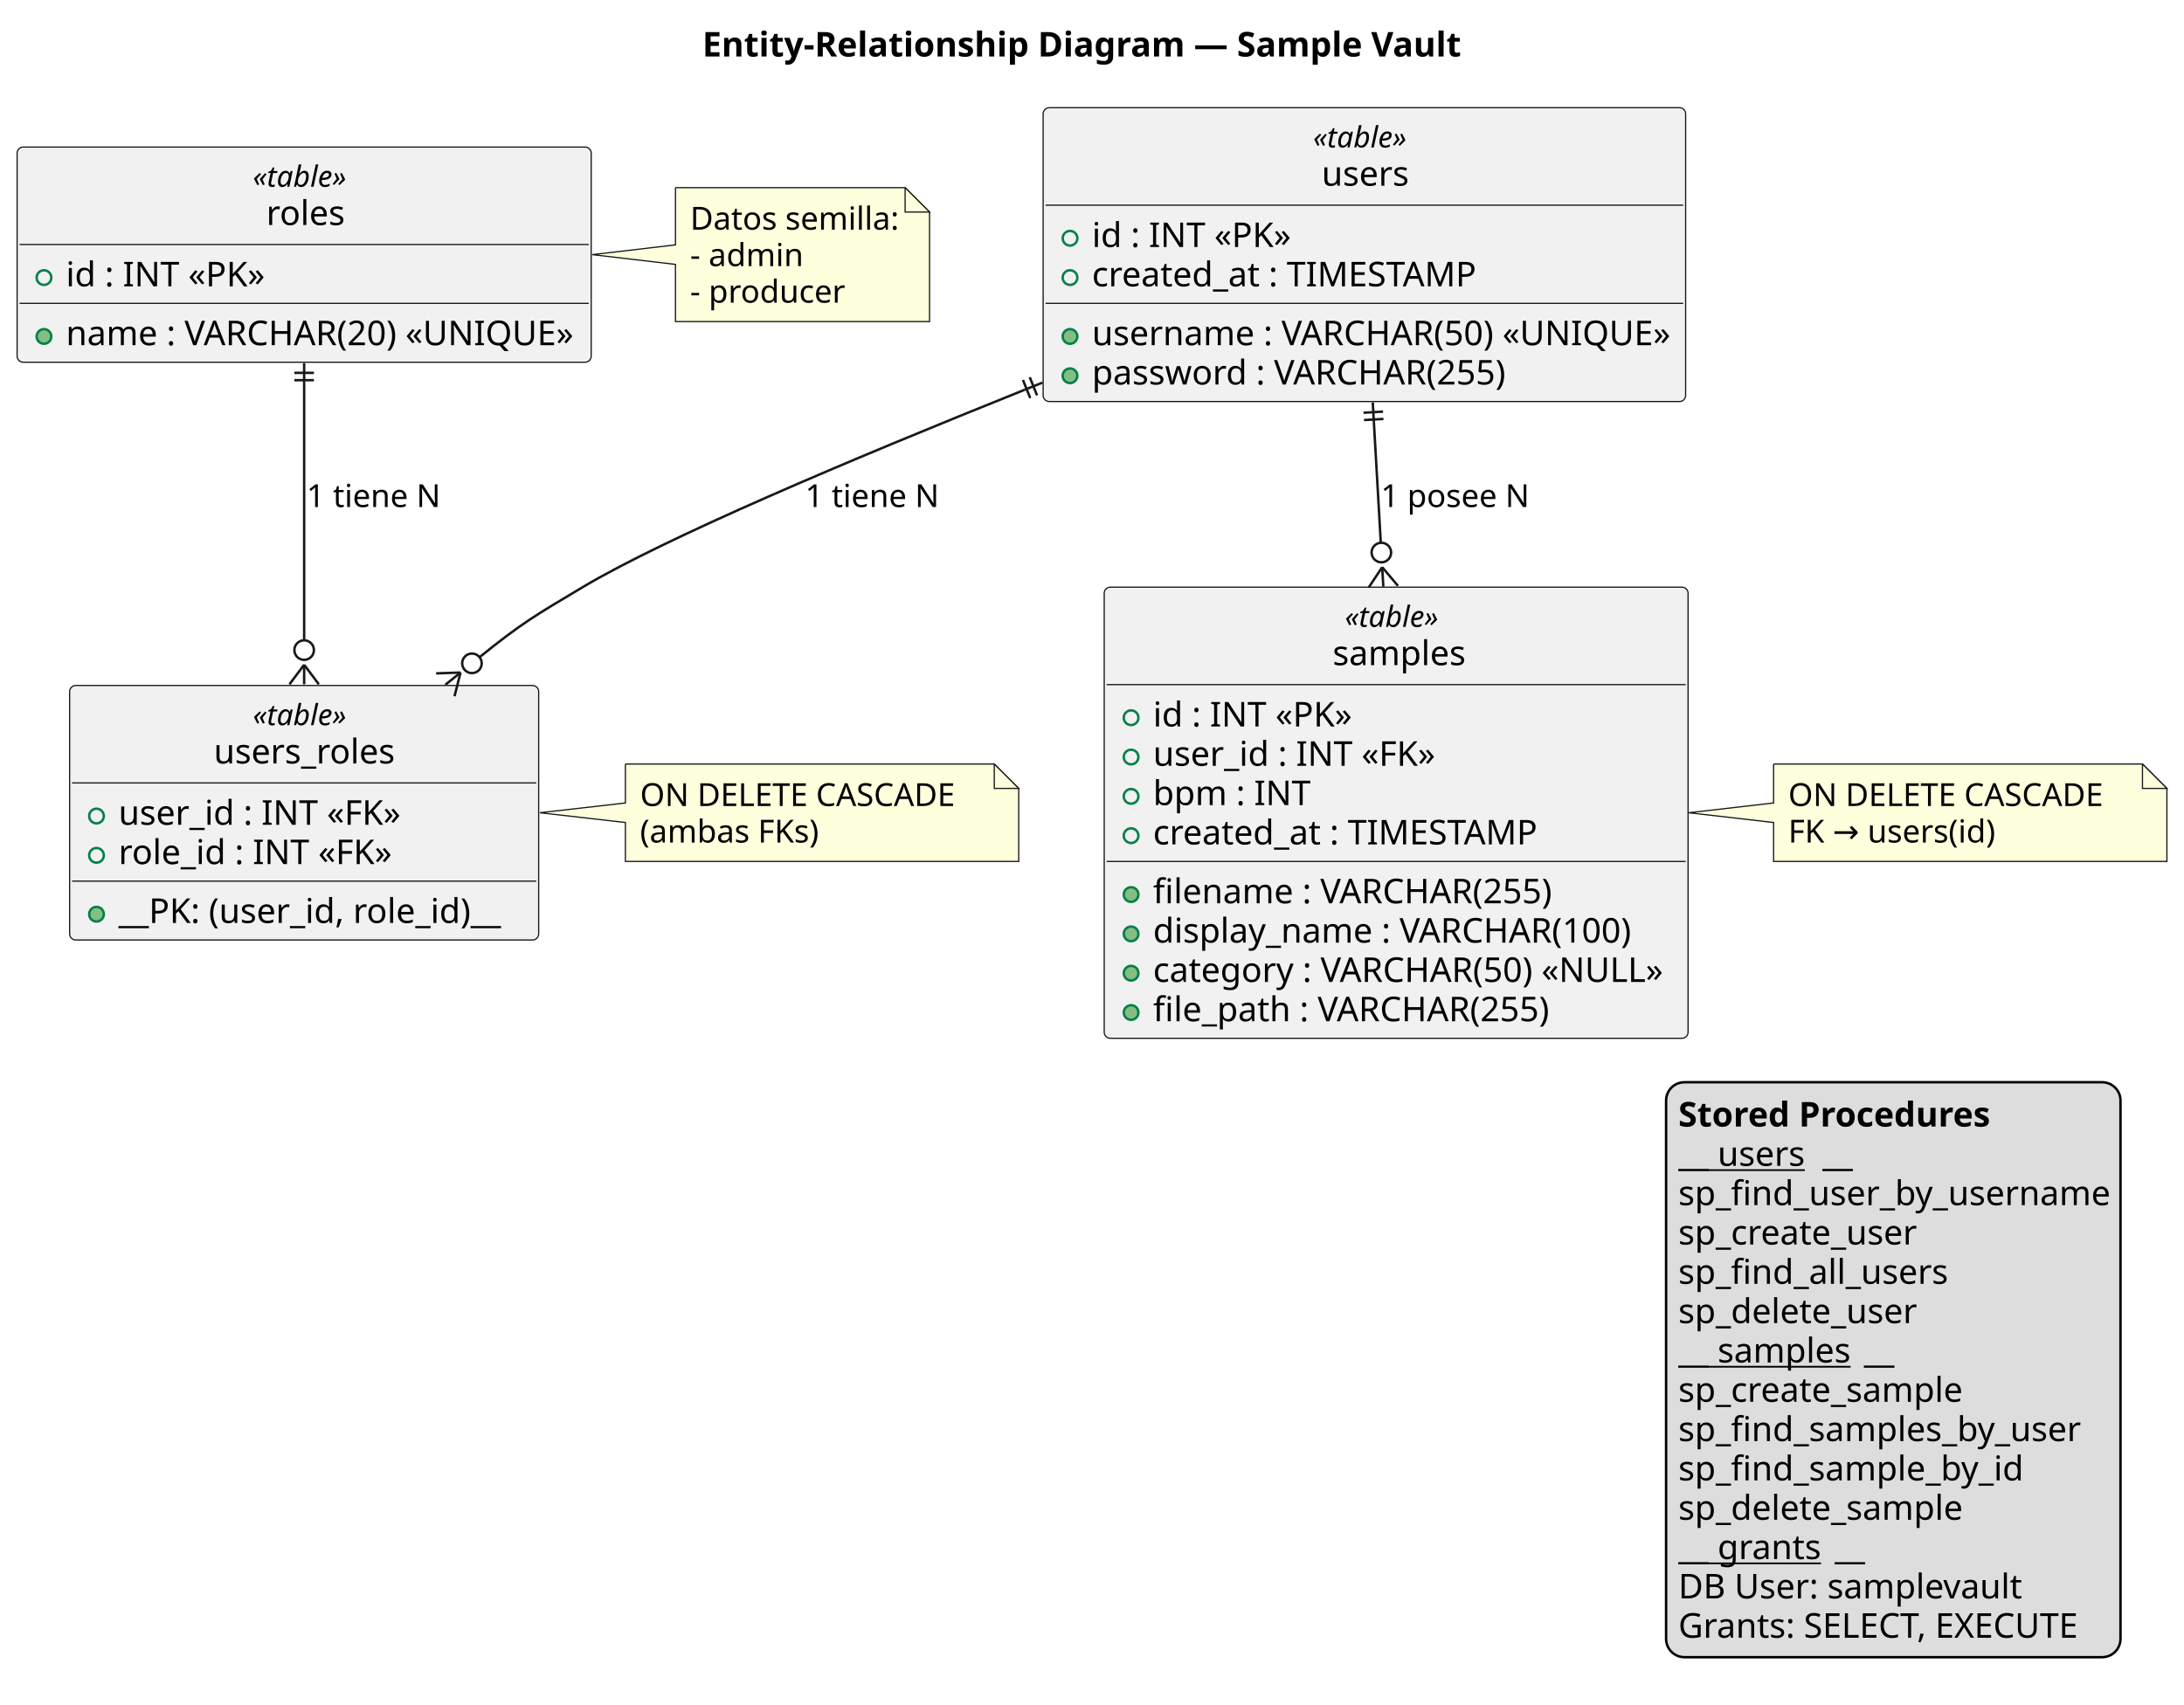
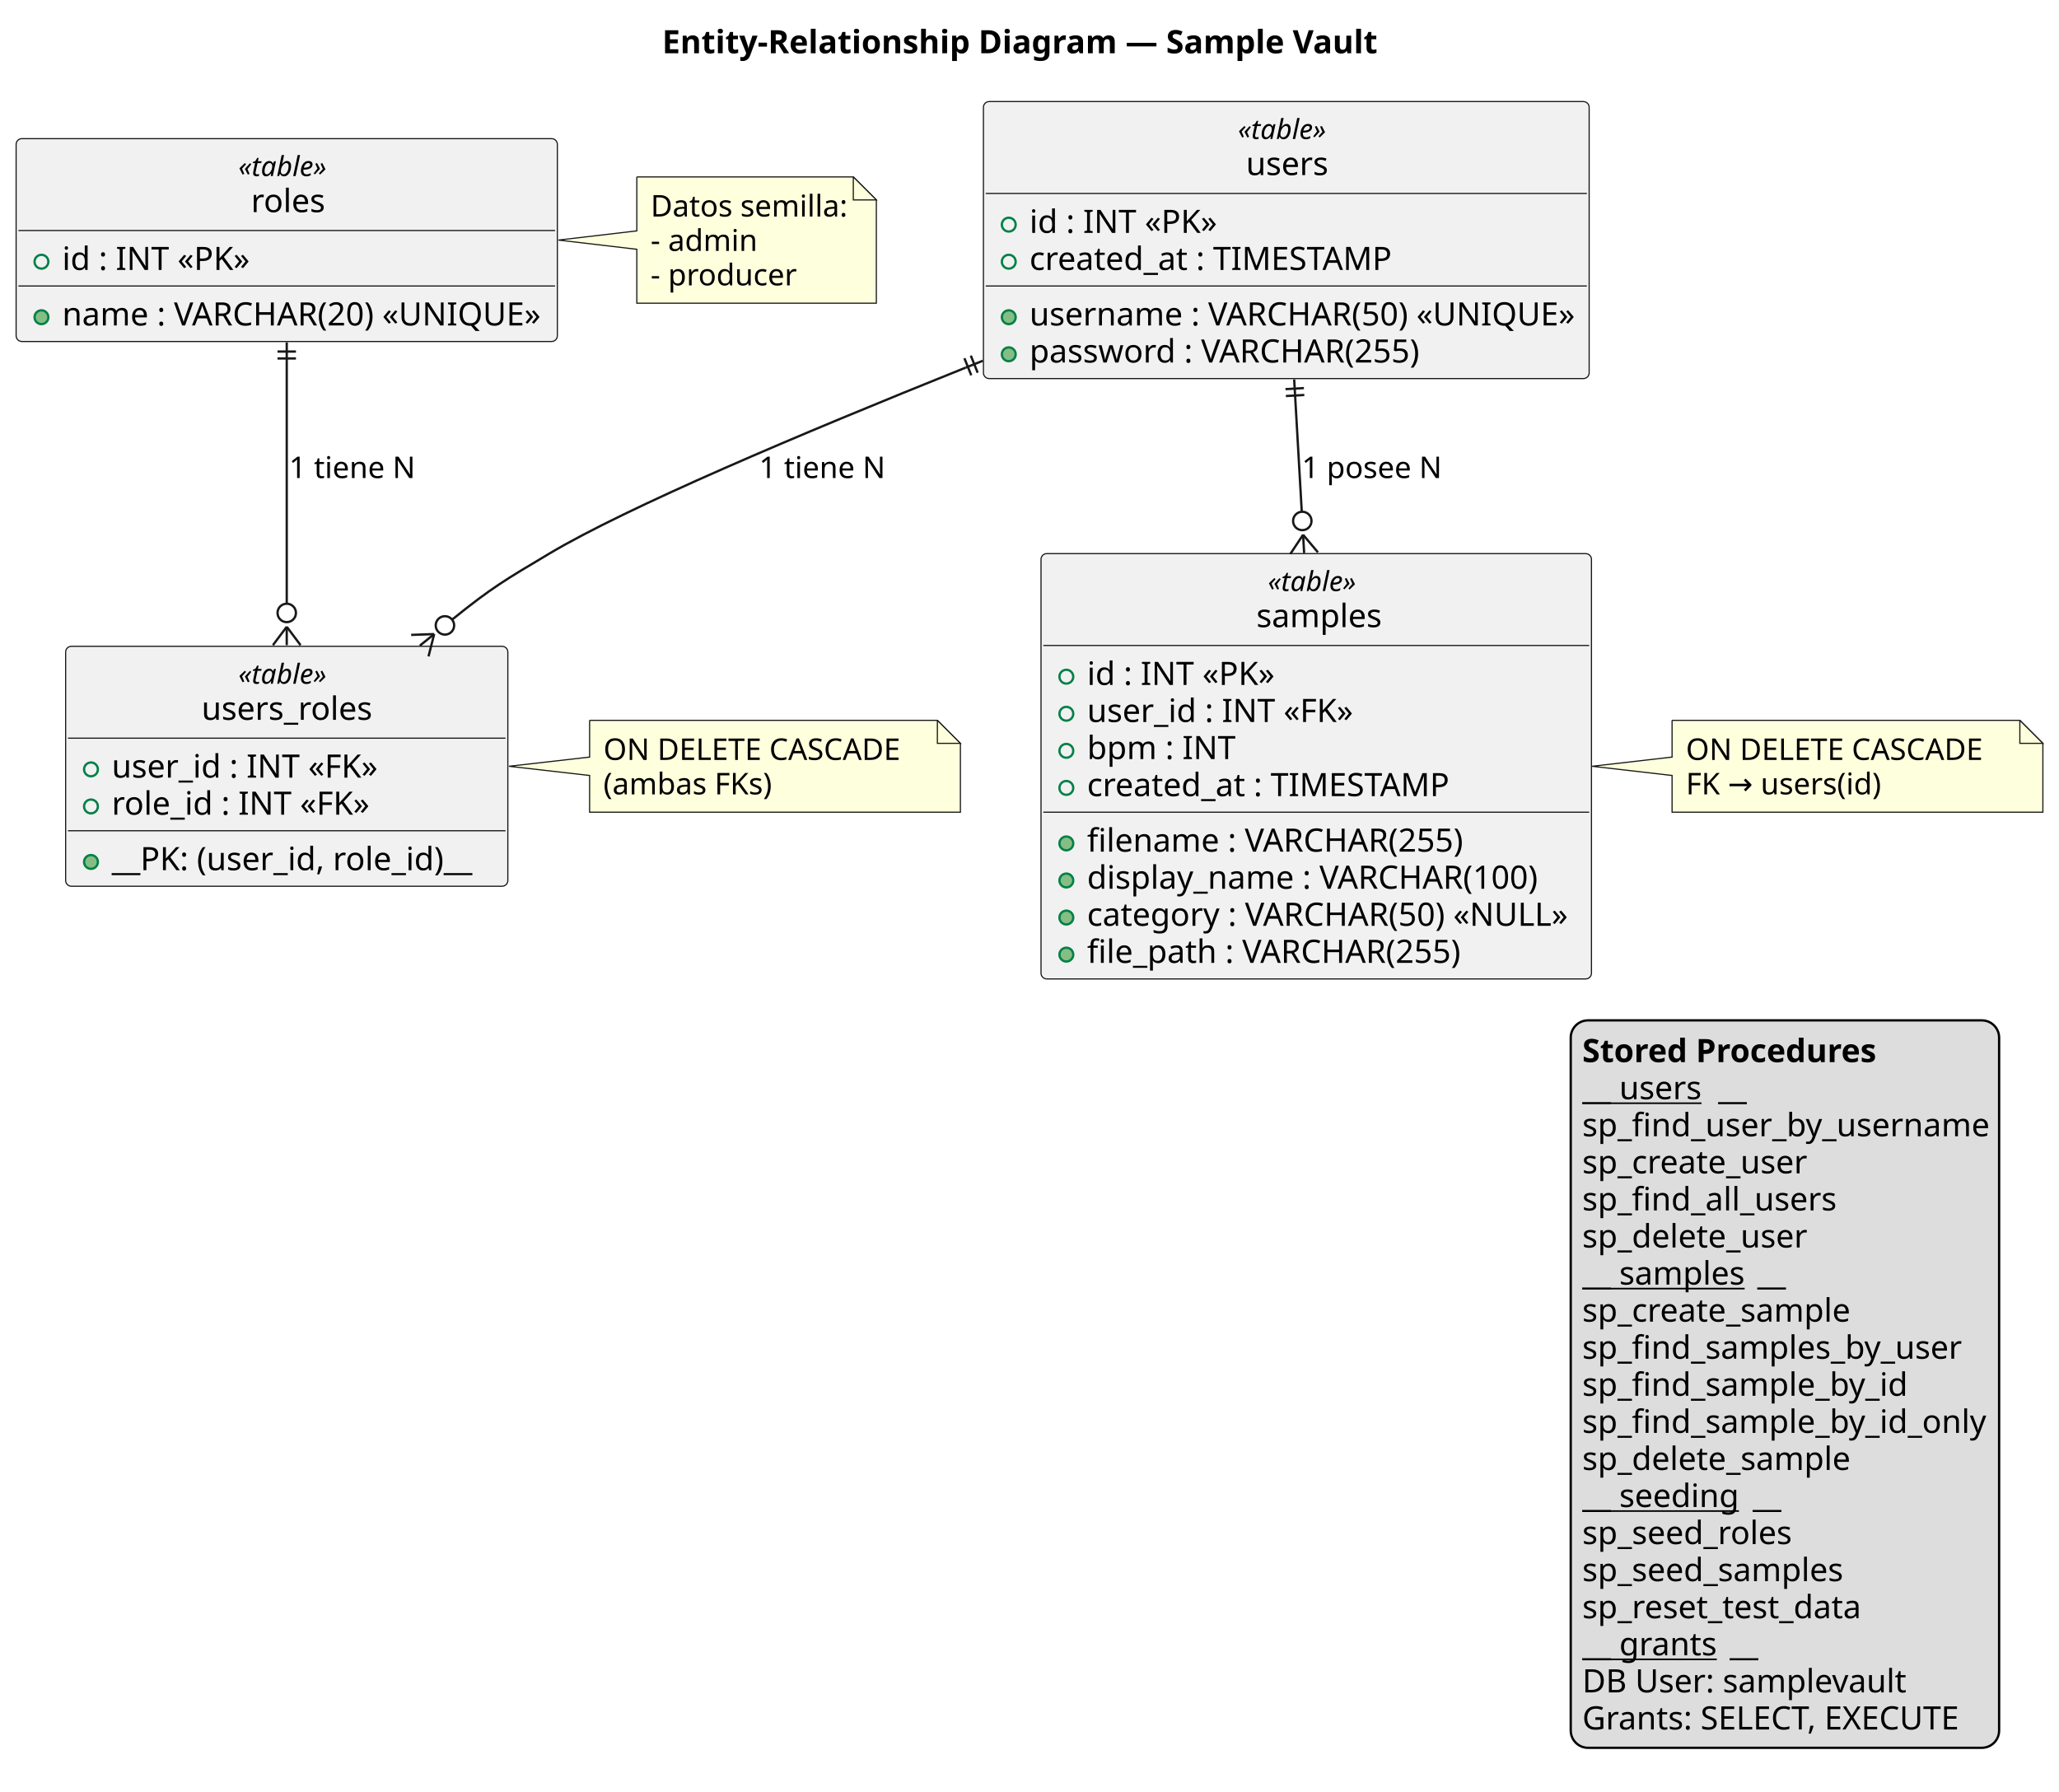
- <svg xmlns="http://www.w3.org/2000/svg" contentStyleType="text/css" height="698px" preserveAspectRatio="none" style="width:894px;height:698px;background:#FFFFFF;" version="1.1" viewBox="0 0 894 698" width="894px" zoomAndPan="magnify">
+ <svg xmlns="http://www.w3.org/2000/svg" contentStyleType="text/css" height="778px" preserveAspectRatio="none" style="width:894px;height:778px;background:#FFFFFF;" version="1.1" viewBox="0 0 894 778" width="894px" zoomAndPan="magnify">
  <defs />
  <g>
    <text fill="#000000" font-family="sans-serif" font-size="14" font-weight="bold" lengthAdjust="spacing" textLength="305" x="287.5" y="23.132">Entity-Relationship Diagram — Sample Vault</text>
    <g id="elem_roles">
      <rect codeLine="7" fill="#F1F1F1" height="88.095" id="roles" rx="2.5" ry="2.5" style="stroke:#181818;stroke-width:0.5;" width="235" x="7" y="60.199" />
      <text fill="#000000" font-family="sans-serif" font-size="12" font-style="italic" lengthAdjust="spacing" textLength="42" x="103.5" y="76.454">«table»</text>
      <text fill="#000000" font-family="sans-serif" font-size="14" lengthAdjust="spacing" textLength="31" x="109" y="92.129">roles</text>
      <line style="stroke:#181818;stroke-width:0.5;" x1="8" x2="241" y1="100.096" y2="100.096" />
      <ellipse cx="18" cy="113.645" fill="none" rx="3" ry="3" style="stroke:#038048;stroke-width:1.0;" />
      <text fill="#000000" font-family="sans-serif" font-size="14" lengthAdjust="spacing" textLength="82" x="27" y="117.228">id : INT «PK»</text>
      <line style="stroke:#181818;stroke-width:0.5;" x1="8" x2="241" y1="124.195" y2="124.195" />
      <ellipse cx="18" cy="137.744" fill="#84BE84" rx="3" ry="3" style="stroke:#038048;stroke-width:1.0;" />
      <text fill="#000000" font-family="sans-serif" font-size="14" lengthAdjust="spacing" textLength="209" x="27" y="141.327">name : VARCHAR(20) «UNIQUE»</text>
    </g>
    <g id="elem_users">
      <rect codeLine="12" fill="#F1F1F1" height="120.292" id="users" rx="2.5" ry="2.5" style="stroke:#181818;stroke-width:0.5;" width="263" x="427" y="44.099" />
      <text fill="#000000" font-family="sans-serif" font-size="12" font-style="italic" lengthAdjust="spacing" textLength="42" x="537.5" y="60.355">«table»</text>
      <text fill="#000000" font-family="sans-serif" font-size="14" lengthAdjust="spacing" textLength="35" x="541" y="76.029">users</text>
      <line style="stroke:#181818;stroke-width:0.5;" x1="428" x2="689" y1="83.996" y2="83.996" />
      <ellipse cx="438" cy="97.545" fill="none" rx="3" ry="3" style="stroke:#038048;stroke-width:1.0;" />
      <text fill="#000000" font-family="sans-serif" font-size="14" lengthAdjust="spacing" textLength="82" x="447" y="101.128">id : INT «PK»</text>
      <ellipse cx="438" cy="113.644" fill="none" rx="3" ry="3" style="stroke:#038048;stroke-width:1.0;" />
      <text fill="#000000" font-family="sans-serif" font-size="14" lengthAdjust="spacing" textLength="159" x="447" y="117.227">created_at : TIMESTAMP</text>
      <line style="stroke:#181818;stroke-width:0.5;" x1="428" x2="689" y1="124.193" y2="124.193" />
      <ellipse cx="438" cy="137.743" fill="#84BE84" rx="3" ry="3" style="stroke:#038048;stroke-width:1.0;" />
      <text fill="#000000" font-family="sans-serif" font-size="14" lengthAdjust="spacing" textLength="237" x="447" y="141.325">username : VARCHAR(50) «UNIQUE»</text>
      <ellipse cx="438" cy="153.841" fill="#84BE84" rx="3" ry="3" style="stroke:#038048;stroke-width:1.0;" />
      <text fill="#000000" font-family="sans-serif" font-size="14" lengthAdjust="spacing" textLength="172" x="447" y="157.424">password : VARCHAR(255)</text>
    </g>
    <g id="elem_users_roles">
      <rect codeLine="19" fill="#F1F1F1" height="104.193" id="users_roles" rx="2.5" ry="2.5" style="stroke:#181818;stroke-width:0.5;" width="192" x="28.5" y="280.639" />
      <text fill="#000000" font-family="sans-serif" font-size="12" font-style="italic" lengthAdjust="spacing" textLength="42" x="103.5" y="296.894">«table»</text>
      <text fill="#000000" font-family="sans-serif" font-size="14" lengthAdjust="spacing" textLength="74" x="87.5" y="312.569">users_roles</text>
      <line style="stroke:#181818;stroke-width:0.5;" x1="29.5" x2="219.5" y1="320.536" y2="320.536" />
      <ellipse cx="39.5" cy="334.085" fill="none" rx="3" ry="3" style="stroke:#038048;stroke-width:1.0;" />
      <text fill="#000000" font-family="sans-serif" font-size="14" lengthAdjust="spacing" textLength="118" x="48.5" y="337.668">user_id : INT «FK»</text>
      <ellipse cx="39.5" cy="350.184" fill="none" rx="3" ry="3" style="stroke:#038048;stroke-width:1.0;" />
      <text fill="#000000" font-family="sans-serif" font-size="14" lengthAdjust="spacing" textLength="114" x="48.5" y="353.767">role_id : INT «FK»</text>
      <line style="stroke:#181818;stroke-width:0.5;" x1="29.5" x2="219.5" y1="360.733" y2="360.733" />
      <ellipse cx="39.5" cy="374.283" fill="#84BE84" rx="3" ry="3" style="stroke:#038048;stroke-width:1.0;" />
      <text fill="#000000" font-family="sans-serif" font-size="14" lengthAdjust="spacing" textLength="166" x="48.5" y="377.865">__PK: (user_id, role_id)__</text>
    </g>
    <g id="elem_samples">
      <rect codeLine="25" fill="#F1F1F1" height="184.686" id="samples" rx="2.5" ry="2.5" style="stroke:#181818;stroke-width:0.5;" width="239" x="452" y="240.389" />
      <text fill="#000000" font-family="sans-serif" font-size="12" font-style="italic" lengthAdjust="spacing" textLength="42" x="550.5" y="256.644">«table»</text>
      <text fill="#000000" font-family="sans-serif" font-size="14" lengthAdjust="spacing" textLength="52" x="545.5" y="272.319">samples</text>
      <line style="stroke:#181818;stroke-width:0.5;" x1="453" x2="690" y1="280.286" y2="280.286" />
      <ellipse cx="463" cy="293.835" fill="none" rx="3" ry="3" style="stroke:#038048;stroke-width:1.0;" />
      <text fill="#000000" font-family="sans-serif" font-size="14" lengthAdjust="spacing" textLength="82" x="472" y="297.418">id : INT «PK»</text>
      <ellipse cx="463" cy="309.934" fill="none" rx="3" ry="3" style="stroke:#038048;stroke-width:1.0;" />
      <text fill="#000000" font-family="sans-serif" font-size="14" lengthAdjust="spacing" textLength="118" x="472" y="313.517">user_id : INT «FK»</text>
      <ellipse cx="463" cy="326.033" fill="none" rx="3" ry="3" style="stroke:#038048;stroke-width:1.0;" />
      <text fill="#000000" font-family="sans-serif" font-size="14" lengthAdjust="spacing" textLength="60" x="472" y="329.615">bpm : INT</text>
      <ellipse cx="463" cy="342.131" fill="none" rx="3" ry="3" style="stroke:#038048;stroke-width:1.0;" />
      <text fill="#000000" font-family="sans-serif" font-size="14" lengthAdjust="spacing" textLength="159" x="472" y="345.714">created_at : TIMESTAMP</text>
      <line style="stroke:#181818;stroke-width:0.5;" x1="453" x2="690" y1="352.681" y2="352.681" />
      <ellipse cx="463" cy="366.23" fill="#84BE84" rx="3" ry="3" style="stroke:#038048;stroke-width:1.0;" />
      <text fill="#000000" font-family="sans-serif" font-size="14" lengthAdjust="spacing" textLength="165" x="472" y="369.812">filename : VARCHAR(255)</text>
      <ellipse cx="463" cy="382.329" fill="#84BE84" rx="3" ry="3" style="stroke:#038048;stroke-width:1.0;" />
      <text fill="#000000" font-family="sans-serif" font-size="14" lengthAdjust="spacing" textLength="199" x="472" y="385.911">display_name : VARCHAR(100)</text>
      <ellipse cx="463" cy="398.427" fill="#84BE84" rx="3" ry="3" style="stroke:#038048;stroke-width:1.0;" />
      <text fill="#000000" font-family="sans-serif" font-size="14" lengthAdjust="spacing" textLength="213" x="472" y="402.01">category : VARCHAR(50) «NULL»</text>
      <ellipse cx="463" cy="414.526" fill="#84BE84" rx="3" ry="3" style="stroke:#038048;stroke-width:1.0;" />
      <text fill="#000000" font-family="sans-serif" font-size="14" lengthAdjust="spacing" textLength="166" x="472" y="418.108">file_path : VARCHAR(255)</text>
    </g>
    <g id="elem_GMN9">
      <path d="M256,312.789 L256,328.739 L220.98,332.739 L256,336.739 L256,352.686 A0,0 0 0 0 256,352.686 L417,352.686 A0,0 0 0 0 417,352.686 L417,322.789 L407,312.789 L256,312.789 A0,0 0 0 0 256,312.789 " fill="#FEFFDD" style="stroke:#181818;stroke-width:0.5;" />
      <path d="M407,312.789 L407,322.789 L417,322.789 L407,312.789 " fill="#FEFFDD" style="stroke:#181818;stroke-width:0.5;" />
      <text fill="#000000" font-family="sans-serif" font-size="13" lengthAdjust="spacing" textLength="140" x="262" y="329.983">ON DELETE CASCADE</text>
      <text fill="#000000" font-family="sans-serif" font-size="13" lengthAdjust="spacing" textLength="75" x="262" y="344.931">(ambas FKs)</text>
    </g>
    <g id="elem_GMN12">
      <path d="M726,312.789 L726,328.739 L691.29,332.739 L726,336.739 L726,352.686 A0,0 0 0 0 726,352.686 L887,352.686 A0,0 0 0 0 887,352.686 L887,322.789 L877,312.789 L726,312.789 A0,0 0 0 0 726,312.789 " fill="#FEFFDD" style="stroke:#181818;stroke-width:0.5;" />
      <path d="M877,312.789 L877,322.789 L887,322.789 L877,312.789 " fill="#FEFFDD" style="stroke:#181818;stroke-width:0.5;" />
      <text fill="#000000" font-family="sans-serif" font-size="13" lengthAdjust="spacing" textLength="140" x="732" y="329.983">ON DELETE CASCADE</text>
      <text fill="#000000" font-family="sans-serif" font-size="13" lengthAdjust="spacing" textLength="88" x="732" y="344.931">FK → users(id)</text>
    </g>
    <g id="elem_GMN15">
      <path d="M276.5,76.819 L276.5,100.249 L242.44,104.249 L276.5,108.249 L276.5,131.665 A0,0 0 0 0 276.5,131.665 L380.5,131.665 A0,0 0 0 0 380.5,131.665 L380.5,86.819 L370.5,76.819 L276.5,76.819 A0,0 0 0 0 276.5,76.819 " fill="#FEFFDD" style="stroke:#181818;stroke-width:0.5;" />
      <path d="M370.5,76.819 L370.5,86.819 L380.5,86.819 L370.5,76.819 " fill="#FEFFDD" style="stroke:#181818;stroke-width:0.5;" />
      <text fill="#000000" font-family="sans-serif" font-size="13" lengthAdjust="spacing" textLength="83" x="282.5" y="94.013">Datos semilla:</text>
      <text fill="#000000" font-family="sans-serif" font-size="13" lengthAdjust="spacing" textLength="43" x="282.5" y="108.961">- admin</text>
      <text fill="#000000" font-family="sans-serif" font-size="13" lengthAdjust="spacing" textLength="58" x="282.5" y="123.91">- producer</text>
    </g>
    <g id="link_roles_users_roles">
      <path codeLine="37" d="M124.5,156.649 C124.5,194.159 124.5,222.429 124.5,262.149 " fill="none" id="roles-users_roles" style="stroke:#181818;stroke-width:1.0;" />
      <line style="stroke:#181818;stroke-width:1.0;" x1="120.5" x2="128.5" y1="152.649" y2="152.649" />
      <line style="stroke:#181818;stroke-width:1.0;" x1="120.5" x2="128.5" y1="155.649" y2="155.649" />
      <line style="stroke:#181818;stroke-width:1.0;" x1="124.5" x2="124.5" y1="156.649" y2="148.649" />
      <line style="stroke:#181818;stroke-width:1.0;" x1="124.5" x2="130.5" y1="272.149" y2="280.149" />
      <line style="stroke:#181818;stroke-width:1.0;" x1="124.5" x2="118.5" y1="272.149" y2="280.149" />
      <line style="stroke:#181818;stroke-width:1.0;" x1="124.5" x2="124.5" y1="272.149" y2="280.149" />
      <ellipse cx="124.5" cy="266.149" fill="none" rx="4" ry="4" style="stroke:#181818;stroke-width:1.0;" />
      <text fill="#000000" font-family="sans-serif" font-size="13" lengthAdjust="spacing" textLength="52" x="125.5" y="207.583">1 tiene N</text>
    </g>
    <g id="link_users_users_roles">
      <path codeLine="38" d="M419.296,159.629 C346.736,188.759 272.17,220.319 238.5,240.389 C219.22,251.889 213.657,255.044 196.298,269.054 " fill="none" id="users-users_roles" style="stroke:#181818;stroke-width:1.0;" />
      <line style="stroke:#181818;stroke-width:1.0;" x1="421.518" x2="424.498" y1="154.427" y2="161.851" />
      <line style="stroke:#181818;stroke-width:1.0;" x1="418.734" x2="421.714" y1="155.544" y2="162.969" />
      <line style="stroke:#181818;stroke-width:1.0;" x1="419.296" x2="426.72" y1="159.629" y2="156.649" />
      <line style="stroke:#181818;stroke-width:1.0;" x1="188.516" x2="186.058" y1="275.334" y2="285.028" />
      <line style="stroke:#181818;stroke-width:1.0;" x1="188.516" x2="178.522" y1="275.334" y2="275.69" />
      <line style="stroke:#181818;stroke-width:1.0;" x1="188.516" x2="182.29" y1="275.334" y2="280.359" />
      <ellipse cx="193.185" cy="271.566" fill="none" rx="4" ry="4" style="stroke:#181818;stroke-width:1.0;" />
      <text fill="#000000" font-family="sans-serif" font-size="13" lengthAdjust="spacing" textLength="52" x="329.59" y="207.583">1 tiene N</text>
    </g>
    <g id="link_users_samples">
      <path codeLine="39" d="M562.377,172.736 C563.697,195.806 563.758,196.788 565.218,222.218 " fill="none" id="users-samples" style="stroke:#181818;stroke-width:1.0;" />
      <line style="stroke:#181818;stroke-width:1.0;" x1="558.155" x2="566.142" y1="168.971" y2="168.514" />
      <line style="stroke:#181818;stroke-width:1.0;" x1="558.326" x2="566.313" y1="171.966" y2="171.509" />
      <line style="stroke:#181818;stroke-width:1.0;" x1="562.377" x2="561.92" y1="172.736" y2="164.749" />
      <line style="stroke:#181818;stroke-width:1.0;" x1="565.792" x2="572.24" y1="232.202" y2="239.845" />
      <line style="stroke:#181818;stroke-width:1.0;" x1="565.792" x2="560.26" y1="232.202" y2="240.532" />
      <line style="stroke:#181818;stroke-width:1.0;" x1="565.792" x2="566.25" y1="232.202" y2="240.189" />
      <ellipse cx="565.447" cy="226.212" fill="none" rx="4" ry="4" style="stroke:#181818;stroke-width:1.0;" />
      <text fill="#000000" font-family="sans-serif" font-size="13" lengthAdjust="spacing" textLength="59" x="565.22" y="207.583">1 posee N</text>
    </g>
-     <rect fill="#DDDDDD" height="235.381" id="_legend" rx="7.5" ry="7.5" style="stroke:#000000;stroke-width:1.0;" width="186" x="682" y="443.075" />
+     <rect fill="#DDDDDD" height="315.874" id="_legend" rx="7.5" ry="7.5" style="stroke:#000000;stroke-width:1.0;" width="186" x="682" y="443.075" />
    <text fill="#000000" font-family="sans-serif" font-size="14" font-weight="bold" lengthAdjust="spacing" textLength="133" x="687" y="461.207">Stored Procedures</text>
    <text fill="#000000" font-family="sans-serif" font-size="14" lengthAdjust="spacing" text-decoration="underline" textLength="55" x="687" y="477.306">__ users</text>
    <text fill="#000000" font-family="sans-serif" font-size="14" lengthAdjust="spacing" textLength="16" x="746" y="477.306">__</text>
    <text fill="#000000" font-family="sans-serif" font-size="14" lengthAdjust="spacing" textLength="176" x="687" y="493.404">sp_find_user_by_username</text>
    <text fill="#000000" font-family="sans-serif" font-size="14" lengthAdjust="spacing" textLength="99" x="687" y="509.503">sp_create_user</text>
    <text fill="#000000" font-family="sans-serif" font-size="14" lengthAdjust="spacing" textLength="111" x="687" y="525.601">sp_find_all_users</text>
    <text fill="#000000" font-family="sans-serif" font-size="14" lengthAdjust="spacing" textLength="98" x="687" y="541.7">sp_delete_user</text>
    <text fill="#000000" font-family="sans-serif" font-size="14" lengthAdjust="spacing" text-decoration="underline" textLength="72" x="687" y="557.799">__ samples</text>
    <text fill="#000000" font-family="sans-serif" font-size="14" lengthAdjust="spacing" textLength="16" x="763" y="557.799">__</text>
    <text fill="#000000" font-family="sans-serif" font-size="14" lengthAdjust="spacing" textLength="116" x="687" y="573.897">sp_create_sample</text>
    <text fill="#000000" font-family="sans-serif" font-size="14" lengthAdjust="spacing" textLength="165" x="687" y="589.996">sp_find_samples_by_user</text>
    <text fill="#000000" font-family="sans-serif" font-size="14" lengthAdjust="spacing" textLength="141" x="687" y="606.095">sp_find_sample_by_id</text>
-     <text fill="#000000" font-family="sans-serif" font-size="14" lengthAdjust="spacing" textLength="115" x="687" y="622.193">sp_delete_sample</text>
-     <text fill="#000000" font-family="sans-serif" font-size="14" lengthAdjust="spacing" text-decoration="underline" textLength="60" x="687" y="638.292">__ grants</text>
-     <text fill="#000000" font-family="sans-serif" font-size="14" lengthAdjust="spacing" textLength="16" x="751" y="638.292">__</text>
-     <text fill="#000000" font-family="sans-serif" font-size="14" lengthAdjust="spacing" textLength="135" x="687" y="654.391">DB User: samplevault</text>
-     <text fill="#000000" font-family="sans-serif" font-size="14" lengthAdjust="spacing" textLength="176" x="687" y="670.489">Grants: SELECT, EXECUTE</text>
+     <text fill="#000000" font-family="sans-serif" font-size="14" lengthAdjust="spacing" textLength="175" x="687" y="622.193">sp_find_sample_by_id_only</text>
+     <text fill="#000000" font-family="sans-serif" font-size="14" lengthAdjust="spacing" textLength="115" x="687" y="638.292">sp_delete_sample</text>
+     <text fill="#000000" font-family="sans-serif" font-size="14" lengthAdjust="spacing" text-decoration="underline" textLength="70" x="687" y="654.391">__ seeding</text>
+     <text fill="#000000" font-family="sans-serif" font-size="14" lengthAdjust="spacing" textLength="16" x="761" y="654.391">__</text>
+     <text fill="#000000" font-family="sans-serif" font-size="14" lengthAdjust="spacing" textLength="93" x="687" y="670.489">sp_seed_roles</text>
+     <text fill="#000000" font-family="sans-serif" font-size="14" lengthAdjust="spacing" textLength="114" x="687" y="686.588">sp_seed_samples</text>
+     <text fill="#000000" font-family="sans-serif" font-size="14" lengthAdjust="spacing" textLength="122" x="687" y="702.687">sp_reset_test_data</text>
+     <text fill="#000000" font-family="sans-serif" font-size="14" lengthAdjust="spacing" text-decoration="underline" textLength="60" x="687" y="718.785">__ grants</text>
+     <text fill="#000000" font-family="sans-serif" font-size="14" lengthAdjust="spacing" textLength="16" x="751" y="718.785">__</text>
+     <text fill="#000000" font-family="sans-serif" font-size="14" lengthAdjust="spacing" textLength="135" x="687" y="734.884">DB User: samplevault</text>
+     <text fill="#000000" font-family="sans-serif" font-size="14" lengthAdjust="spacing" textLength="176" x="687" y="750.982">Grants: SELECT, EXECUTE</text>
  </g>
</svg>
